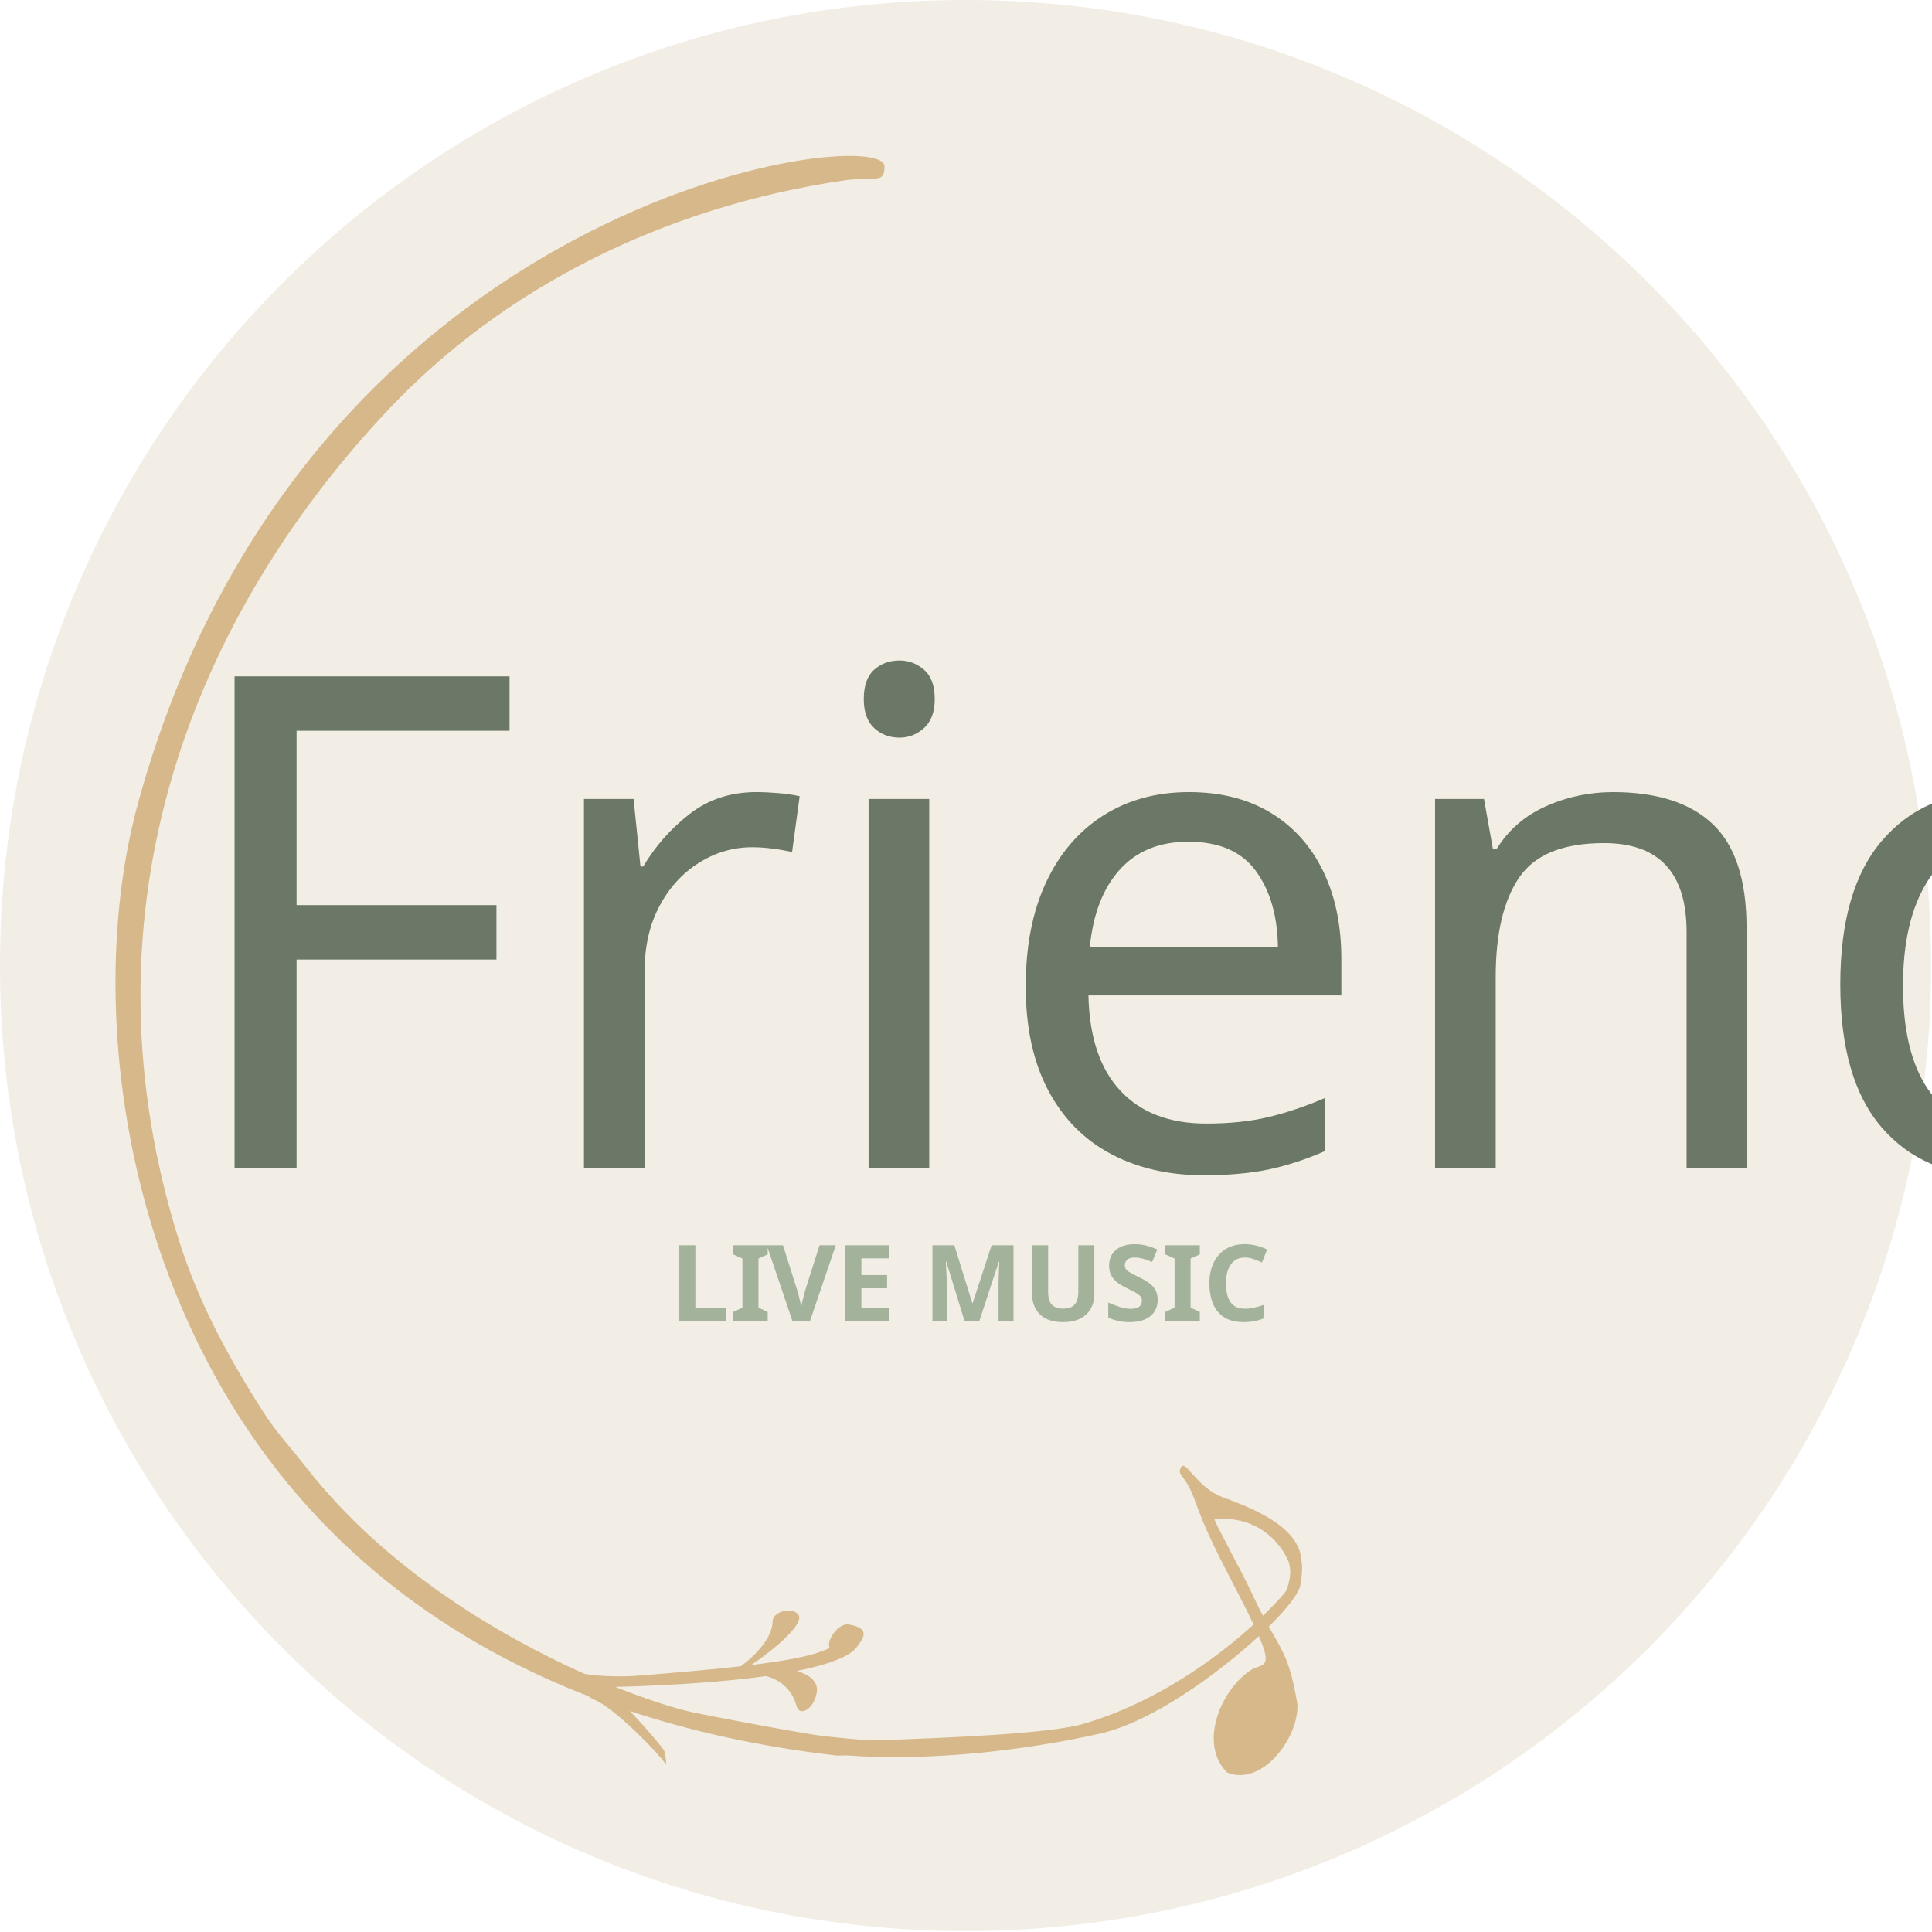
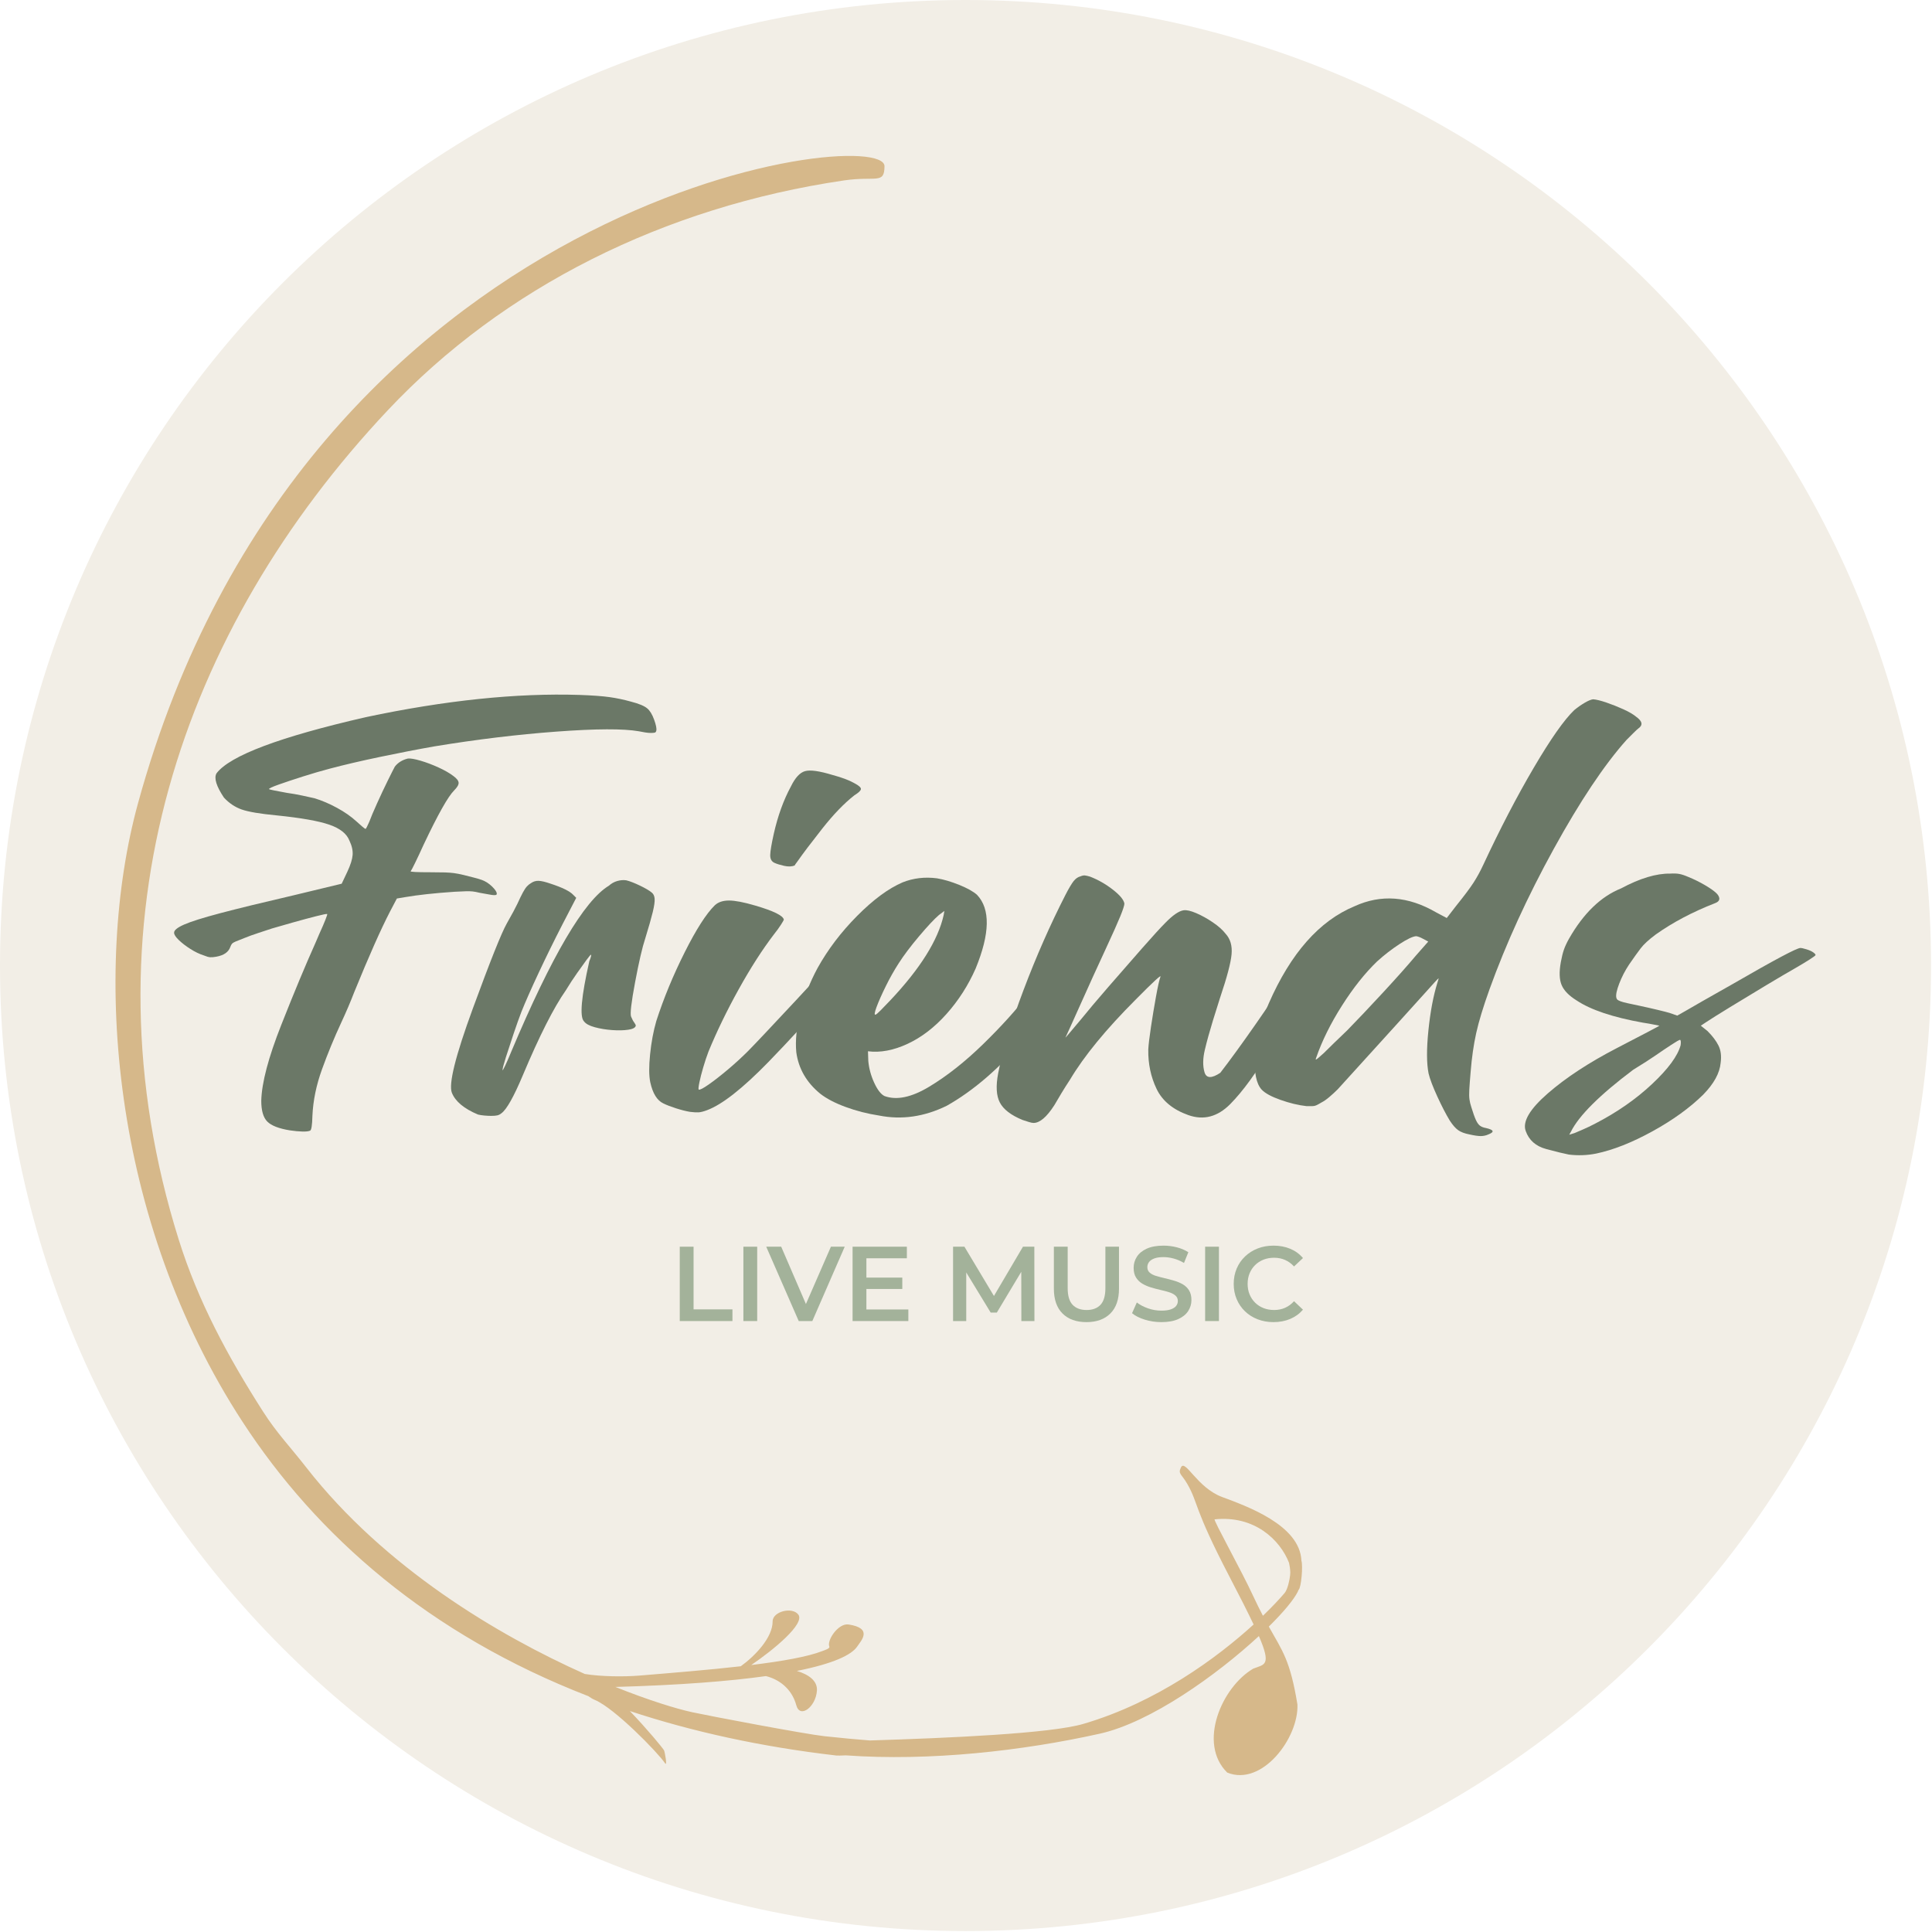
<svg xmlns="http://www.w3.org/2000/svg" width="100%" height="100%" viewBox="0 0 954 954" version="1.1" xml:space="preserve" style="fill-rule:evenodd;clip-rule:evenodd;stroke-linejoin:round;stroke-miterlimit:2;">
-   <g transform="matrix(1,0,0,1,-99.81859,-87.28802)">
-     <g transform="matrix(0.657215,0,0,0.657215,34.21631,29.92102)">
-       <g transform="matrix(1,0,0,1,67.81581,-53.90517)">
-         <circle cx="757.438" cy="866.628" r="725.435" style="fill:rgb(242,238,230);" />
+   <g>
+     <g>
+       <g>
+         <circle cx="476.767" cy="476.767" r="476.767" style="fill:#f2eee6;" />
      </g>
-       <g transform="matrix(0.477884,0,0,0.477884,-5468.194,-12965.61)">
-         <path d="M12855.534,29949.129C12797.915,29957.176 12720.58,29963.333 12618.903,29966.189C12671.549,29987.284 12714.204,30000.321 12739.279,30005.836C12764.175,30011.312 12917.327,30040.356 12947.6,30043.629C12974.387,30046.525 12998.099,30048.704 13019.036,30050.321C13143.707,30046.493 13303.059,30039.4 13354.447,30024.33C13469.991,29990.445 13564.876,29920.343 13622.334,29867.988C13613.462,29849.224 13601.081,29824.78 13584.369,29792.763C13527.234,29683.305 13535.847,29677.972 13518.206,29647.234C13508.871,29630.969 13503.091,29631.4 13508.064,29621.096C13514.827,29607.085 13533.094,29652.645 13572.556,29667.449C13609.915,29681.463 13695.1,29711.114 13697.493,29767.646L13697.51,29767.701C13700.134,29776.024 13697.185,29810.022 13693.128,29813.529C13692.479,29814.09 13692.41,29815.184 13691.978,29816.061C13685.683,29828.86 13669.222,29848.632 13646.242,29871.291C13668.121,29910.35 13679.818,29924.431 13691.227,29993.811C13693.352,30046.376 13635.596,30123.094 13580.889,30100.853C13534.001,30054.839 13572.31,29966.155 13621.897,29937.341C13639.457,29930.545 13650.813,29932.919 13630.62,29886.204C13564.588,29947.343 13460.394,30021.861 13380.585,30039.649C13259.634,30066.607 13113.418,30083.278 12981.212,30073.752C12973.436,30074.115 12968.2,30074.224 12966.586,30074.037C12847.366,30060.237 12739.3,30036.337 12641.633,30004.067C12669.467,30033.044 12694.196,30063.169 12695.455,30066.013C12696.745,30068.928 12700.964,30092.136 12696.916,30086.086C12685.583,30069.15 12617.76,29999.752 12587.073,29986.836C12583.478,29985.322 12579.814,29983.201 12576.423,29980.701C12325.777,29883.64 12149.486,29728.594 12032.771,29549.456C11826.197,29232.4 11796.313,28839.26 11868.401,28576.722C12131.65,27618 13042.507,27507.436 13042.014,27575.327C13041.804,27604.347 13028.645,27590.219 12977.919,27597.688C12695.484,27639.274 12442.684,27765.917 12261.026,27959.016C11937.445,28302.976 11776.174,28765.506 11932.569,29263.509C11962.885,29360.045 12009.384,29446.355 12065.031,29533.37C12086.618,29567.125 12107.322,29588.263 12132.855,29621.002C12256.235,29779.2 12434.968,29885.142 12570.734,29945.777C12596.579,29950.055 12633.062,29950.263 12656.288,29948.356C12710.758,29943.884 12766.851,29939.261 12816.027,29933.676C12838.92,29917.19 12866.184,29888.346 12866.114,29863.191C12866.07,29847.322 12897.39,29839.739 12906.622,29852.593C12916.929,29866.946 12868.635,29907.111 12832.498,29931.736C12880.931,29925.808 12921.163,29918.786 12944.136,29909.814C12948.107,29908.263 12956.563,29905.785 12955.263,29902.737C12951.061,29892.878 12969.44,29865.535 12985.494,29867.989C13024.083,29873.886 13005.576,29893.087 12999.014,29902.737C12990.051,29915.919 12961.491,29929.606 12904.205,29941.016C12922.801,29946.657 12936.863,29956.488 12935.756,29972.119C12933.944,29997.695 12909.148,30016.312 12903.398,29995.146C12895.993,29967.882 12875.004,29953.92 12855.534,29949.129ZM13678.048,29771.09C13663.839,29734.703 13623.53,29696.159 13561.089,29702.687C13558.387,29702.969 13602.921,29782.714 13621.168,29822.158C13626.924,29834.601 13632.173,29845.106 13636.987,29854.265C13651.856,29839.939 13663.357,29827.57 13671.061,29818.533C13672.382,29816.984 13673.544,29814.774 13674.556,29812.226C13678.38,29802.592 13680.085,29790.117 13680.009,29786.237C13679.906,29780.928 13679.05,29775.799 13678.048,29771.09Z" style="fill:rgb(214,184,138);" />
+       <g>
+         <path d="M378.189,827.638c-18.097,2.527 -42.385,4.461 -74.319,5.358c16.535,6.625 29.931,10.72 37.807,12.452c7.819,1.72 55.92,10.842 65.428,11.87c8.413,0.91 15.86,1.594 22.436,2.102c39.156,-1.202 89.204,-3.43 105.343,-8.163c36.289,-10.642 66.09,-32.659 84.136,-49.103c-2.786,-5.893 -6.675,-13.57 -11.924,-23.626c-17.945,-34.378 -15.239,-36.053 -20.78,-45.707c-2.932,-5.108 -4.747,-4.973 -3.185,-8.209c2.124,-4.4 7.861,9.909 20.255,14.558c11.733,4.401 38.488,13.714 39.239,31.469l0.005,0.017c0.824,2.614 -0.102,13.292 -1.376,14.393c-0.204,0.176 -0.226,0.52 -0.361,0.795c-1.977,4.02 -7.147,10.23 -14.364,17.346c6.872,12.267 10.545,16.69 14.129,38.48c0.667,16.509 -17.472,40.604 -34.654,33.619c-14.726,-14.452 -2.694,-42.305 12.879,-51.355c5.515,-2.134 9.082,-1.389 2.74,-16.061c-20.739,19.202 -53.463,42.606 -78.529,48.193c-37.987,8.467 -83.91,13.703 -125.432,10.711c-2.442,0.114 -4.087,0.148 -4.594,0.09c-37.444,-4.334 -71.384,-11.841 -102.059,-21.976c8.742,9.101 16.509,18.562 16.904,19.456c0.405,0.916 1.73,8.205 0.459,6.304c-3.559,-5.319 -24.861,-27.115 -34.499,-31.172c-1.129,-0.476 -2.28,-1.142 -3.345,-1.927c-78.721,-30.484 -134.089,-79.18 -170.746,-135.442c-64.879,-99.579 -74.265,-223.053 -51.624,-305.509c82.679,-301.108 368.754,-335.833 368.6,-314.511c-0.066,9.114 -4.199,4.677 -20.13,7.023c-88.705,13.061 -168.103,52.836 -225.156,113.483c-101.628,108.028 -152.279,253.296 -103.159,409.705c9.521,30.319 24.125,57.427 41.603,84.756c6.78,10.602 13.282,17.24 21.302,27.523c38.75,49.686 94.885,82.959 137.526,102.003c8.117,1.344 19.576,1.409 26.87,0.81c17.108,-1.405 34.725,-2.856 50.17,-4.611c7.19,-5.178 15.753,-14.237 15.731,-22.137c-0.014,-4.984 9.823,-7.366 12.722,-3.329c3.237,4.508 -11.931,17.123 -23.28,24.857c15.211,-1.862 27.847,-4.067 35.062,-6.885c1.247,-0.487 3.903,-1.265 3.495,-2.223c-1.32,-3.096 4.453,-11.684 9.495,-10.913c12.12,1.852 6.307,7.883 4.246,10.913c-2.815,4.14 -11.785,8.439 -29.777,12.022c5.84,1.772 10.257,4.859 9.909,9.769c-0.569,8.033 -8.357,13.88 -10.163,7.232c-2.326,-8.563 -8.918,-12.948 -15.033,-14.453Zm258.329,-55.917c-4.463,-11.428 -17.123,-23.534 -36.734,-21.484c-0.849,0.089 13.138,25.134 18.869,37.523c1.808,3.908 3.456,7.207 4.968,10.084c4.67,-4.499 8.282,-8.384 10.702,-11.222c0.415,-0.486 0.78,-1.181 1.098,-1.981c1.201,-3.026 1.737,-6.944 1.713,-8.162c-0.032,-1.667 -0.301,-3.278 -0.616,-4.757Z" style="fill:#d6b88a;" />
      </g>
-       <g transform="matrix(0.681163,0,0,0.681163,-251.8532,-613.7837)">
-         <g transform="matrix(760.1457,0,0,760.1457,2488.439,2317.965)">
-                 </g>
-         <text x="701.28px" y="2317.965px" style="font-family:'BallerickScript', 'Ballerick Script';font-size:760.146px;fill:rgb(107,120,103);">Friends</text>
+       <g>
+         <g>
+           <path d="M143.134,558.154c2.215,0.332 4.237,0.526 6.065,0.582c1.828,0.055 3.129,-0.083 3.905,-0.415c0.665,-0.222 1.052,-2.659 1.163,-7.311c0.332,-7.533 1.911,-15.204 4.736,-23.013c2.825,-7.81 6.009,-15.536 9.554,-23.179c2.326,-4.985 4.431,-9.914 6.314,-14.788c7.311,-17.945 13.237,-31.293 17.779,-40.044l3.323,-6.314l3.988,-0.665c6.425,-1.108 14.567,-1.994 24.425,-2.659c2.326,-0.111 4.154,-0.194 5.483,-0.249c1.329,-0.055 2.492,-0.028 3.489,0.083c0.997,0.111 2.16,0.332 3.489,0.665c1.994,0.332 3.545,0.609 4.652,0.831c1.108,0.222 1.939,0.332 2.492,0.332c0.554,0 0.914,-0.055 1.08,-0.166c0.166,-0.111 0.249,-0.332 0.249,-0.665c-0.111,-0.886 -0.914,-2.049 -2.409,-3.489c-1.495,-1.44 -3.129,-2.492 -4.902,-3.157c-0.886,-0.332 -2.188,-0.72 -3.905,-1.163c-1.717,-0.443 -3.462,-0.886 -5.234,-1.329c-1.883,-0.443 -3.462,-0.748 -4.736,-0.914c-1.274,-0.166 -2.742,-0.277 -4.403,-0.332c-1.662,-0.055 -4.043,-0.083 -7.145,-0.083c-6.757,0 -10.025,-0.166 -9.803,-0.498c0.222,-0.222 0.942,-1.579 2.16,-4.071c1.219,-2.492 2.659,-5.566 4.32,-9.222c6.979,-14.733 11.963,-23.595 14.954,-26.586c1.551,-1.551 2.299,-2.825 2.243,-3.822c-0.055,-0.997 -0.914,-2.105 -2.575,-3.323c-1.883,-1.44 -4.348,-2.852 -7.394,-4.237c-3.046,-1.385 -5.982,-2.492 -8.806,-3.323c-2.825,-0.831 -4.902,-1.191 -6.231,-1.08c-2.769,0.665 -4.929,1.994 -6.48,3.988c-0.554,0.997 -1.717,3.295 -3.489,6.896c-1.772,3.6 -3.545,7.366 -5.317,11.299c-1.772,3.932 -3.046,6.951 -3.822,9.056c-0.443,0.997 -0.831,1.828 -1.163,2.492c-0.332,0.665 -0.554,0.997 -0.665,0.997c-0.222,0 -0.748,-0.36 -1.579,-1.08c-0.831,-0.72 -1.8,-1.579 -2.908,-2.575c-2.659,-2.437 -5.871,-4.68 -9.637,-6.729c-3.766,-2.049 -7.477,-3.628 -11.133,-4.736c-1.44,-0.332 -3.462,-0.775 -6.065,-1.329c-2.603,-0.554 -5.123,-0.997 -7.56,-1.329c-2.437,-0.443 -4.486,-0.831 -6.148,-1.163c-1.662,-0.332 -2.548,-0.554 -2.659,-0.665c-0.111,-0.332 1.468,-1.08 4.736,-2.243c3.268,-1.163 7.256,-2.492 11.963,-3.988c4.708,-1.495 9.166,-2.797 13.376,-3.905c7.089,-1.883 15.397,-3.822 24.924,-5.816c9.526,-1.994 18.388,-3.711 26.586,-5.151c20.825,-3.434 40.958,-5.871 60.399,-7.311c19.441,-1.44 32.983,-1.495 40.626,-0.166c0.997,0.222 2.049,0.415 3.157,0.582c1.108,0.166 1.994,0.249 2.659,0.249c0.997,0 1.689,-0.055 2.077,-0.166c0.388,-0.111 0.637,-0.443 0.748,-0.997c0.222,-0.997 -0.138,-2.797 -1.08,-5.4c-0.942,-2.603 -2.077,-4.459 -3.406,-5.566c-1.44,-1.219 -4.099,-2.326 -7.976,-3.323c-3.545,-0.997 -7.089,-1.745 -10.634,-2.243c-3.545,-0.498 -8.474,-0.858 -14.788,-1.08c-31.127,-0.997 -66.298,2.659 -105.511,10.967c-42.537,9.748 -67.129,18.998 -73.775,27.749c-1.329,2.326 -0.111,6.314 3.656,11.963c2.548,2.769 5.483,4.736 8.806,5.899c3.323,1.163 9.083,2.132 17.281,2.908c11.963,1.219 20.604,2.742 25.921,4.569c5.317,1.828 8.64,4.459 9.97,7.893c1.219,2.548 1.745,4.902 1.579,7.062c-0.166,2.16 -1.025,4.902 -2.575,8.225l-2.825,5.982l-23.429,5.649c-15.73,3.656 -27.887,6.619 -36.472,8.89c-8.585,2.271 -14.567,4.154 -17.945,5.649c-3.379,1.495 -5.012,2.852 -4.902,4.071c0,0.886 0.775,2.077 2.326,3.572c1.551,1.495 3.462,2.963 5.733,4.403c2.271,1.44 4.459,2.492 6.563,3.157c1.329,0.554 2.382,0.858 3.157,0.914c0.775,0.055 1.772,-0.028 2.991,-0.249c3.766,-0.665 6.093,-2.271 6.979,-4.819c0.222,-0.665 0.498,-1.191 0.831,-1.579c0.332,-0.388 0.969,-0.775 1.911,-1.163c0.942,-0.388 2.409,-0.969 4.403,-1.745c1.883,-0.775 4.099,-1.579 6.646,-2.409c2.548,-0.831 4.819,-1.579 6.813,-2.243c2.991,-0.886 6.563,-1.911 10.717,-3.074c4.154,-1.163 7.865,-2.16 11.133,-2.991c3.268,-0.831 5.068,-1.191 5.4,-1.08c0.111,0.111 -0.194,1.08 -0.914,2.908c-0.72,1.828 -1.689,4.071 -2.908,6.729c-0.554,1.329 -1.219,2.88 -1.994,4.652c-4.874,10.856 -10.496,24.342 -16.865,40.46c-6.369,16.117 -9.665,28.607 -9.886,37.469c0,4.874 0.997,8.308 2.991,10.302c1.994,1.994 5.705,3.434 11.133,4.32Z" style="fill:#6b7867;" />
+           <path d="M236.018,550.344c0.886,0.222 1.939,0.388 3.157,0.498c1.219,0.111 2.326,0.166 3.323,0.166c1.329,0 2.354,-0.083 3.074,-0.249c0.72,-0.166 1.412,-0.526 2.077,-1.08c2.548,-1.883 6.037,-8.086 10.468,-18.61c8.197,-19.496 15.287,-33.509 21.268,-42.038c1.883,-3.102 3.766,-5.982 5.649,-8.64c1.883,-2.659 3.434,-4.819 4.652,-6.48c1.219,-1.662 1.939,-2.492 2.16,-2.492c0.111,0.111 0.083,0.471 -0.083,1.08c-0.166,0.609 -0.415,1.302 -0.748,2.077c-3.988,17.613 -4.874,27.527 -2.659,29.743c0.886,1.219 2.659,2.188 5.317,2.908c2.659,0.72 5.511,1.191 8.557,1.412c3.046,0.222 5.705,0.166 7.976,-0.166c2.271,-0.332 3.517,-0.997 3.739,-1.994c0,-0.222 -0.083,-0.471 -0.249,-0.748c-0.166,-0.277 -0.36,-0.582 -0.582,-0.914c-0.443,-0.554 -0.942,-1.495 -1.495,-2.825c-0.554,-1.329 0.111,-7.006 1.994,-17.031c1.883,-10.025 3.545,-17.198 4.985,-21.518c1.772,-5.76 3.019,-10.136 3.739,-13.127c0.72,-2.991 1.025,-5.179 0.914,-6.563c-0.111,-1.385 -0.609,-2.409 -1.495,-3.074c-1.219,-0.997 -3.157,-2.132 -5.816,-3.406c-2.659,-1.274 -4.874,-2.132 -6.646,-2.575c-1.44,-0.222 -2.935,-0.111 -4.486,0.332c-1.551,0.443 -2.935,1.219 -4.154,2.326c-12.185,7.311 -28.247,34.617 -48.186,81.917c-1.219,2.991 -2.243,5.345 -3.074,7.062c-0.831,1.717 -1.246,2.409 -1.246,2.077c0,-0.775 0.554,-2.908 1.662,-6.397c1.108,-3.489 2.382,-7.366 3.822,-11.631c1.44,-4.265 2.714,-7.837 3.822,-10.717c1.994,-4.985 4.846,-11.437 8.557,-19.358c3.711,-7.92 7.616,-15.868 11.714,-23.844l6.813,-13.127l-1.495,-1.495c-1.662,-1.772 -5.372,-3.6 -11.133,-5.483c-2.548,-0.886 -4.514,-1.357 -5.899,-1.412c-1.385,-0.055 -2.631,0.305 -3.739,1.08c-0.775,0.443 -1.468,0.997 -2.077,1.662c-0.609,0.665 -1.274,1.662 -1.994,2.991c-0.72,1.329 -1.634,3.212 -2.742,5.649c-0.886,1.883 -2.631,5.123 -5.234,9.72c-2.603,4.597 -8.197,18.61 -16.782,42.038c-8.585,23.429 -12.019,37.275 -10.302,41.54c1.717,4.265 6.009,7.837 12.877,10.717Z" style="fill:#6b7867;" />
+           <path d="M382.404,426.057c1.219,0.554 2.825,1.052 4.819,1.495c1.994,0.443 3.711,0.388 5.151,-0.166c0,-0.111 0.498,-0.831 1.495,-2.16c2.548,-3.656 6.591,-9 12.13,-16.034c5.539,-7.034 10.856,-12.545 15.951,-16.533c1.994,-1.219 3.046,-2.215 3.157,-2.991c0.111,-0.775 -0.997,-1.772 -3.323,-2.991c-2.548,-1.44 -6.093,-2.769 -10.634,-3.988c-6.536,-1.994 -11.077,-2.631 -13.625,-1.911c-2.548,0.72 -4.874,3.24 -6.979,7.56c-3.656,6.757 -6.48,14.567 -8.474,23.429c-1.108,4.985 -1.689,8.446 -1.745,10.385c-0.055,1.939 0.637,3.24 2.077,3.905Zm-41.706,122.958c1.772,0.222 3.185,0.305 4.237,0.249c1.052,-0.055 2.465,-0.415 4.237,-1.08c7.422,-2.769 17.502,-10.69 30.241,-23.761c10.523,-10.856 20.161,-21.352 28.912,-31.487c8.751,-10.136 13.57,-16.754 14.456,-19.856c0.111,-0.775 0.028,-1.357 -0.249,-1.745c-0.277,-0.388 -1.025,-0.803 -2.243,-1.246c-0.665,-0.222 -1.44,-0.443 -2.326,-0.665c-0.886,-0.222 -1.551,-0.332 -1.994,-0.332c-0.665,0 -1.163,0.111 -1.495,0.332c-0.332,0.222 -0.609,0.665 -0.831,1.329c-0.332,0.775 -2.492,3.379 -6.48,7.81c-3.988,4.431 -8.668,9.526 -14.04,15.287c-5.372,5.76 -10.302,11.022 -14.788,15.785c-4.486,4.763 -7.505,7.92 -9.056,9.471c-2.991,2.991 -6.259,5.982 -9.803,8.973c-3.545,2.991 -6.702,5.456 -9.471,7.394c-2.769,1.939 -4.431,2.797 -4.985,2.575c-0.222,-0.222 -0.111,-1.412 0.332,-3.572c0.443,-2.16 1.08,-4.652 1.911,-7.477c0.831,-2.825 1.689,-5.4 2.575,-7.726c4.099,-9.97 9.083,-20.244 14.954,-30.823c5.871,-10.579 11.687,-19.635 17.447,-27.167c1.329,-1.662 2.437,-3.185 3.323,-4.569c0.886,-1.385 1.385,-2.243 1.495,-2.575c-0.332,-1.994 -5.04,-4.32 -14.124,-6.979c-5.649,-1.662 -9.97,-2.492 -12.96,-2.492c-2.991,0 -5.317,0.775 -6.979,2.326c-4.209,4.099 -9.166,11.825 -14.871,23.179c-5.705,11.354 -10.385,22.681 -14.04,33.98c-1.44,4.985 -2.465,10.468 -3.074,16.45c-0.609,5.982 -0.582,10.579 0.083,13.791c1.219,5.539 3.379,9.028 6.48,10.468c1.551,0.775 3.628,1.579 6.231,2.409c2.603,0.831 4.902,1.412 6.896,1.745Z" style="fill:#6b7867;" />
+           <path d="M434.08,550.843c11.188,2.215 22.321,0.609 33.398,-4.819c13.182,-7.422 26.115,-18.582 38.798,-33.481c12.684,-14.899 19.745,-26.835 21.185,-35.807c0.332,-2.437 -1.163,-3.988 -4.486,-4.652c-1.772,-0.332 -2.991,-0.388 -3.656,-0.166c-0.665,0.222 -1.052,0.831 -1.163,1.828c-0.554,3.212 -3.905,8.806 -10.053,16.782c-6.148,7.976 -13.68,16.311 -22.598,25.007c-8.917,8.696 -17.779,15.702 -26.586,21.019c-8.806,5.317 -16.201,6.868 -22.182,4.652c-1.772,-0.886 -3.462,-3.074 -5.068,-6.563c-1.606,-3.489 -2.575,-7.062 -2.908,-10.717l-0.166,-4.819c6.093,0.775 12.6,-0.443 19.524,-3.656c6.923,-3.212 13.348,-8.142 19.275,-14.788c5.926,-6.646 10.717,-14.124 14.373,-22.432c7.089,-17.281 7.311,-29.41 0.665,-36.389c-1.883,-1.662 -4.819,-3.295 -8.806,-4.902c-3.988,-1.606 -7.643,-2.686 -10.967,-3.24c-5.982,-0.775 -11.631,-0.111 -16.948,1.994c-6.979,2.991 -14.456,8.502 -22.432,16.533c-7.976,8.031 -14.511,16.644 -19.607,25.838c-3.766,6.979 -6.591,14.207 -8.474,21.684c-1.883,7.477 -2.548,14.096 -1.994,19.856c1.108,8.086 5.04,14.899 11.797,20.438c3.102,2.437 7.283,4.625 12.545,6.563c5.262,1.939 10.773,3.351 16.533,4.237Zm5.483,-56.827c-1.772,1.883 -3.323,3.489 -4.652,4.819c-1.329,1.329 -2.16,2.049 -2.492,2.16c-0.775,0.332 -0.637,-0.914 0.415,-3.739c1.052,-2.825 2.575,-6.259 4.569,-10.302c1.994,-4.043 4.099,-7.782 6.314,-11.216c2.548,-3.988 5.926,-8.474 10.136,-13.459c4.209,-4.985 7.477,-8.474 9.803,-10.468l2.659,-1.994l-0.332,1.994c-2.769,12.407 -11.576,26.475 -26.419,42.205Z" style="fill:#6b7867;" />
+           <path d="M504.864,553.003c0.997,0.332 2.022,0.665 3.074,0.997c1.052,0.332 1.855,0.498 2.409,0.498c3.102,0 6.536,-2.935 10.302,-8.806c0.886,-1.551 2.049,-3.517 3.489,-5.899c1.44,-2.382 2.825,-4.569 4.154,-6.563c6.979,-11.742 17.834,-24.979 32.567,-39.712c8.751,-8.862 12.794,-12.573 12.13,-11.133c-0.554,1.551 -1.274,4.763 -2.16,9.637c-0.886,4.874 -1.717,9.886 -2.492,15.037c-0.775,5.151 -1.219,8.89 -1.329,11.216c-0.111,6.979 1.246,13.431 4.071,19.358c2.825,5.926 8.031,10.247 15.619,12.96c7.588,2.714 14.511,0.914 20.77,-5.4c6.259,-6.314 13.071,-15.702 20.438,-28.164c7.366,-12.462 12.296,-21.878 14.788,-28.247c2.492,-6.369 4.043,-10.108 4.652,-11.216c0.609,-1.108 0.914,-1.939 0.914,-2.492c-0.111,-0.665 -0.582,-1.412 -1.412,-2.243c-0.831,-0.831 -1.745,-1.551 -2.742,-2.16c-0.997,-0.609 -1.828,-0.858 -2.492,-0.748c-0.222,0 -0.498,0.249 -0.831,0.748c-0.332,0.498 -0.665,1.08 -0.997,1.745c-0.554,1.329 -1.745,3.711 -3.572,7.145c-1.828,3.434 -3.351,6.314 -4.569,8.64c-1.219,2.326 -5.151,8.253 -11.797,17.779c-6.646,9.526 -12.407,17.447 -17.281,23.761c-4.32,2.88 -6.923,2.769 -7.81,-0.332c-0.886,-3.102 -0.831,-6.757 0.166,-10.967c0.997,-4.209 2.326,-9.028 3.988,-14.456c1.662,-5.428 2.825,-9.139 3.489,-11.133c0.111,-0.222 0.166,-0.388 0.166,-0.498c3.323,-9.859 5.179,-16.893 5.566,-21.102c0.388,-4.209 -0.582,-7.588 -2.908,-10.136c-1.44,-1.883 -3.545,-3.766 -6.314,-5.649c-2.769,-1.883 -5.511,-3.406 -8.225,-4.569c-2.714,-1.163 -4.791,-1.634 -6.231,-1.412c-2.326,0.332 -5.372,2.437 -9.139,6.314c-2.215,2.215 -5.982,6.342 -11.299,12.379c-5.317,6.037 -10.856,12.379 -16.616,19.025c-5.76,6.646 -10.247,11.963 -13.459,15.951c-2.326,2.769 -4.237,5.04 -5.733,6.813c-1.495,1.772 -2.188,2.548 -2.077,2.326c0.222,-0.443 0.997,-2.132 2.326,-5.068c1.329,-2.935 2.935,-6.508 4.819,-10.717c1.883,-4.209 4.016,-8.945 6.397,-14.207c2.382,-5.262 4.459,-9.776 6.231,-13.542c3.545,-7.643 5.982,-13.099 7.311,-16.367c1.329,-3.268 1.994,-5.345 1.994,-6.231c-0.332,-1.883 -2.243,-4.182 -5.733,-6.896c-3.489,-2.714 -7.228,-4.846 -11.216,-6.397c-1.108,-0.332 -1.966,-0.526 -2.575,-0.582c-0.609,-0.055 -1.302,0.083 -2.077,0.415c-1.329,0.332 -2.492,1.135 -3.489,2.409c-0.997,1.274 -2.326,3.517 -3.988,6.729c-7.533,14.733 -14.428,30.38 -20.687,46.94c-6.259,16.561 -10.44,30.269 -12.545,41.125c-1.219,6.314 -0.942,11.16 0.831,14.539c1.772,3.379 5.483,6.231 11.133,8.557Z" style="fill:#6b7867;" />
+           <path d="M725.524,560.148c2.437,0.554 4.32,0.831 5.649,0.831c1.329,0 2.603,-0.277 3.822,-0.831c3.102,-1.219 2.659,-2.271 -1.329,-3.157c-1.219,-0.222 -2.188,-0.609 -2.908,-1.163c-0.72,-0.554 -1.385,-1.495 -1.994,-2.825c-0.609,-1.329 -1.357,-3.434 -2.243,-6.314c-0.443,-1.329 -0.748,-2.603 -0.914,-3.822c-0.166,-1.219 -0.194,-2.825 -0.083,-4.819c0.111,-1.994 0.332,-4.929 0.665,-8.806c0.554,-6.979 1.468,-13.348 2.742,-19.108c1.274,-5.76 3.462,-12.96 6.563,-21.601c8.197,-22.708 18.776,-45.832 31.736,-69.372c12.96,-23.539 24.924,-41.457 35.89,-53.753c1.219,-1.219 2.382,-2.382 3.489,-3.489c1.108,-1.108 1.883,-1.828 2.326,-2.16c2.437,-1.662 2.105,-3.6 -0.997,-5.816c-1.44,-1.219 -3.572,-2.465 -6.397,-3.739c-2.825,-1.274 -5.622,-2.382 -8.391,-3.323c-2.769,-0.942 -4.929,-1.468 -6.48,-1.579c-0.997,0.111 -2.354,0.665 -4.071,1.662c-1.717,0.997 -3.462,2.215 -5.234,3.656c-4.985,4.763 -11.659,14.262 -20.022,28.496c-8.363,14.234 -16.699,30.269 -25.007,48.103c-1.44,3.102 -3.019,5.982 -4.736,8.64c-1.717,2.659 -4.625,6.536 -8.723,11.631l-4.486,5.816l-5.317,-2.825c-13.736,-7.976 -27.139,-8.973 -40.211,-2.991c-17.391,7.2 -31.515,23.207 -42.371,48.02c-2.326,5.428 -3.988,10.053 -4.985,13.874c-0.997,3.822 -1.606,7.893 -1.828,12.213c-0.443,8.086 0.665,13.57 3.323,16.45c1.662,1.772 4.763,3.462 9.305,5.068c4.542,1.606 8.806,2.631 12.794,3.074l2.991,0c0.665,0 1.302,-0.138 1.911,-0.415c0.609,-0.277 1.468,-0.748 2.575,-1.412c1.108,-0.554 2.382,-1.44 3.822,-2.659c1.44,-1.219 2.825,-2.492 4.154,-3.822c1.883,-2.105 5.705,-6.314 11.465,-12.628c5.76,-6.314 11.714,-12.877 17.862,-19.69c6.148,-6.813 10.828,-11.991 14.04,-15.536c1.772,-1.994 3.268,-3.656 4.486,-4.985c1.219,-1.329 1.883,-1.994 1.994,-1.994c0,0 -0.055,0.222 -0.166,0.665c-0.111,0.443 -0.277,0.997 -0.498,1.662c-1.994,6.425 -3.462,14.234 -4.403,23.429c-0.942,9.194 -0.914,16.284 0.083,21.268c0.665,2.769 2.105,6.563 4.32,11.382c2.215,4.819 4.265,8.779 6.148,11.88c1.44,2.215 2.825,3.794 4.154,4.736c1.329,0.942 3.157,1.634 5.483,2.077Zm-60.316,-51.343c-2.105,1.994 -4.237,4.043 -6.397,6.148c-2.16,2.105 -3.849,3.766 -5.068,4.985c-1.329,1.219 -2.299,2.077 -2.908,2.575c-0.609,0.498 -0.969,0.72 -1.08,0.665c-0.111,-0.055 -0.055,-0.36 0.166,-0.914c2.88,-8.308 7.117,-16.865 12.711,-25.672c5.594,-8.806 11.382,-16.09 17.364,-21.85c3.545,-3.212 7.228,-6.065 11.05,-8.557c3.822,-2.492 6.563,-3.794 8.225,-3.905c0.222,0 0.665,0.111 1.329,0.332c0.665,0.222 1.385,0.554 2.16,0.997l2.492,1.329l-6.148,6.979c-3.988,4.763 -9.36,10.8 -16.117,18.111c-6.757,7.311 -12.684,13.57 -17.779,18.776Z" style="fill:#6b7867;" />
+           <path d="M774.707,570.117c4.542,0.554 9.028,0.388 13.459,-0.498c8.419,-1.772 17.668,-5.428 27.749,-10.967c10.08,-5.539 18.444,-11.576 25.09,-18.111c5.317,-5.428 8.197,-10.69 8.64,-15.785c0.443,-3.323 0.083,-6.148 -1.08,-8.474c-1.163,-2.326 -2.963,-4.708 -5.4,-7.145l-3.323,-2.659l2.492,-1.662c2.326,-1.551 6.342,-4.071 12.047,-7.56c5.705,-3.489 11.603,-7.062 17.696,-10.717c6.093,-3.656 10.8,-6.425 14.124,-8.308c2.88,-1.662 5.317,-3.129 7.311,-4.403c1.994,-1.274 2.991,-2.022 2.991,-2.243c0,-0.332 -0.388,-0.775 -1.163,-1.329c-0.775,-0.554 -1.883,-1.052 -3.323,-1.495c-1.44,-0.443 -2.437,-0.665 -2.991,-0.665c-1.772,0 -12.905,5.926 -33.398,17.779c-5.539,3.102 -10.523,5.926 -14.954,8.474c-4.431,2.548 -7.311,4.209 -8.64,4.985l-3.822,2.16l-3.822,-1.329c-1.108,-0.332 -3.046,-0.831 -5.816,-1.495c-2.769,-0.665 -5.705,-1.329 -8.806,-1.994c-2.659,-0.554 -4.736,-0.997 -6.231,-1.329c-1.495,-0.332 -2.603,-0.637 -3.323,-0.914c-0.72,-0.277 -1.219,-0.526 -1.495,-0.748c-0.277,-0.222 -0.471,-0.554 -0.582,-0.997c-0.332,-1.329 0.138,-3.656 1.412,-6.979c1.274,-3.323 2.908,-6.48 4.902,-9.471c2.215,-3.212 4.099,-5.843 5.649,-7.893c1.551,-2.049 4.043,-4.348 7.477,-6.896c8.419,-5.982 18.167,-11.133 29.244,-15.453c2.437,-0.886 2.825,-2.382 1.163,-4.486c-1.108,-1.219 -3.074,-2.659 -5.899,-4.32c-2.825,-1.662 -5.622,-3.046 -8.391,-4.154c-1.772,-0.775 -3.268,-1.274 -4.486,-1.495c-1.219,-0.222 -2.714,-0.277 -4.486,-0.166c-6.868,-0.111 -14.954,2.326 -24.259,7.311c-9.97,3.988 -18.554,12.296 -25.755,24.924c-1.108,1.994 -1.939,3.794 -2.492,5.4c-0.554,1.606 -1.052,3.628 -1.495,6.065c-0.886,4.874 -0.748,8.668 0.415,11.382c1.163,2.714 3.628,5.234 7.394,7.56c6.979,4.652 17.89,8.308 32.733,10.967c2.215,0.332 4.099,0.665 5.649,0.997c1.551,0.332 2.382,0.498 2.492,0.498c0,0.111 -6.951,3.766 -20.853,10.967c-13.902,7.2 -25.312,14.677 -34.229,22.432c-8.917,7.754 -12.573,13.93 -10.967,18.527c1.606,4.597 4.985,7.588 10.136,8.973c5.151,1.385 8.89,2.299 11.216,2.742Zm12.96,-15.287c-2.105,1.108 -4.126,2.077 -6.065,2.908c-1.939,0.831 -3.295,1.412 -4.071,1.745l-2.659,0.831l0.831,-1.495c3.988,-7.976 14.234,-18.167 30.74,-30.573c4.874,-2.991 8.585,-5.372 11.133,-7.145c2.548,-1.772 5.096,-3.489 7.643,-5.151c2.548,-1.662 3.988,-2.492 4.32,-2.492c0.222,0 0.36,0.249 0.415,0.748c0.055,0.498 0.028,1.135 -0.083,1.911c-1.44,5.317 -6.148,11.714 -14.124,19.191c-7.976,7.477 -17.336,13.985 -28.081,19.524Z" style="fill:#6b7867;" />
+         </g>
      </g>
-       <g transform="matrix(0.280114,0,0,0.280114,296.9898,-1147.971)">
-         <g transform="matrix(284.9133,0,0,284.9133,2799.808,7953.243)">
-                 </g>
-         <text x="1092.607px" y="7953.243px" style="font-family:'Montserrat-SemiBold', 'Montserrat';font-weight:600;font-size:284.913px;fill:rgb(163,178,154);">LI<tspan x="1352.733px 1556.161px " y="7953.243px 7953.243px ">VE</tspan> MUSIC</text>
+       <g>
+         <g>
+           <g>
+             <path d="M335.658,652.323l0,-36.716l6.819,0l0,30.946l19.197,0l0,5.77l-26.016,0Z" style="fill:#a3b29a;fill-rule:nonzero;" />
+             <rect x="367.076" y="615.607" width="6.819" height="36.716" style="fill:#a3b29a;fill-rule:nonzero;" />
+           </g>
+           <g>
+             <path d="M394.403,652.323l-16.05,-36.716l7.396,0l14.319,33.202l-4.249,0l14.477,-33.202l6.819,0l-15.998,36.716l-6.714,0Z" style="fill:#a3b29a;fill-rule:nonzero;" />
+             <path d="M427.29,630.87l18.253,0l0,5.612l-18.253,0l0,-5.612Zm0.525,15.735l20.718,0l0,5.717l-27.537,0l0,-36.716l26.803,0l0,5.717l-19.984,0l0,25.281Z" style="fill:#a3b29a;fill-rule:nonzero;" />
+             <path d="M470.615,652.323l0,-36.716l5.612,0l16.05,26.803l-2.937,0l15.788,-26.803l5.612,0l0.052,36.716l-6.451,0l-0.052,-26.593l1.364,0l-13.427,22.397l-3.042,0l-13.637,-22.397l1.574,0l0,26.593l-6.504,0Z" style="fill:#a3b29a;fill-rule:nonzero;" />
+             <path d="M536.493,652.847c-5.035,0 -8.978,-1.416 -11.828,-4.249c-2.85,-2.832 -4.275,-6.924 -4.275,-12.274l0,-20.718l6.819,0l0,20.456c0,3.776 0.813,6.521 2.439,8.235c1.626,1.713 3.925,2.57 6.897,2.57c2.972,0 5.263,-0.857 6.871,-2.57c1.609,-1.713 2.413,-4.458 2.413,-8.235l0,-20.456l6.714,0l0,20.718c0,5.35 -1.425,9.441 -4.275,12.274c-2.85,2.832 -6.775,4.249 -11.775,4.249Z" style="fill:#a3b29a;fill-rule:nonzero;" />
+             <path d="M573.471,652.847c-2.867,0 -5.612,-0.411 -8.235,-1.233c-2.623,-0.822 -4.703,-1.879 -6.242,-3.173l2.36,-5.298c1.469,1.154 3.287,2.116 5.455,2.885c2.168,0.769 4.388,1.154 6.661,1.154c1.923,0 3.479,-0.21 4.668,-0.629c1.189,-0.42 2.063,-0.988 2.623,-1.705c0.559,-0.717 0.839,-1.53 0.839,-2.439c0,-1.119 -0.402,-2.019 -1.206,-2.701c-0.804,-0.682 -1.845,-1.224 -3.121,-1.626c-1.276,-0.402 -2.692,-0.778 -4.249,-1.128c-1.556,-0.35 -3.112,-0.761 -4.668,-1.233c-1.556,-0.472 -2.972,-1.084 -4.249,-1.836c-1.276,-0.752 -2.317,-1.757 -3.121,-3.016c-0.804,-1.259 -1.206,-2.867 -1.206,-4.826c0,-1.993 0.533,-3.82 1.6,-5.481c1.067,-1.661 2.692,-2.99 4.878,-3.986c2.185,-0.997 4.957,-1.495 8.313,-1.495c2.203,0 4.388,0.28 6.556,0.839c2.168,0.559 4.056,1.364 5.665,2.413l-2.15,5.298c-1.643,-0.979 -3.339,-1.705 -5.088,-2.177c-1.748,-0.472 -3.427,-0.708 -5.035,-0.708c-1.888,0 -3.418,0.227 -4.589,0.682c-1.171,0.455 -2.028,1.049 -2.57,1.783c-0.542,0.734 -0.813,1.574 -0.813,2.518c0,1.119 0.393,2.019 1.18,2.701c0.787,0.682 1.818,1.215 3.095,1.6c1.276,0.385 2.701,0.761 4.275,1.128c1.574,0.367 3.138,0.778 4.694,1.233c1.556,0.455 2.972,1.049 4.249,1.783c1.276,0.734 2.308,1.731 3.095,2.99c0.787,1.259 1.18,2.85 1.18,4.773c0,1.958 -0.533,3.768 -1.6,5.429c-1.067,1.661 -2.701,2.99 -4.904,3.986c-2.203,0.997 -4.983,1.495 -8.34,1.495Z" style="fill:#a3b29a;fill-rule:nonzero;" />
+             <rect x="595.081" y="615.607" width="6.819" height="36.716" style="fill:#a3b29a;fill-rule:nonzero;" />
+             <path d="M628.807,652.847c-2.797,0 -5.394,-0.463 -7.789,-1.39c-2.395,-0.927 -4.476,-2.238 -6.242,-3.934c-1.766,-1.696 -3.138,-3.698 -4.117,-6.006c-0.979,-2.308 -1.469,-4.826 -1.469,-7.553c0,-2.727 0.49,-5.245 1.469,-7.553c0.979,-2.308 2.36,-4.31 4.144,-6.006c1.783,-1.696 3.864,-3.007 6.242,-3.934c2.378,-0.927 4.983,-1.39 7.815,-1.39c3.007,0 5.752,0.516 8.235,1.547c2.483,1.032 4.581,2.561 6.294,4.589l-4.406,4.144c-1.329,-1.434 -2.815,-2.509 -4.458,-3.226c-1.643,-0.717 -3.427,-1.075 -5.35,-1.075c-1.923,0 -3.68,0.315 -5.271,0.944c-1.591,0.629 -2.972,1.521 -4.144,2.675c-1.171,1.154 -2.081,2.518 -2.727,4.091c-0.647,1.574 -0.97,3.304 -0.97,5.193c0,1.888 0.323,3.619 0.97,5.193c0.647,1.574 1.556,2.937 2.727,4.091c1.171,1.154 2.553,2.046 4.144,2.675c1.591,0.629 3.348,0.944 5.271,0.944c1.923,0 3.707,-0.358 5.35,-1.075c1.643,-0.717 3.13,-1.81 4.458,-3.278l4.406,4.196c-1.713,1.993 -3.811,3.514 -6.294,4.563c-2.483,1.049 -5.245,1.574 -8.287,1.574Z" style="fill:#a3b29a;fill-rule:nonzero;" />
+           </g>
+         </g>
      </g>
    </g>
  </g>
</svg>
